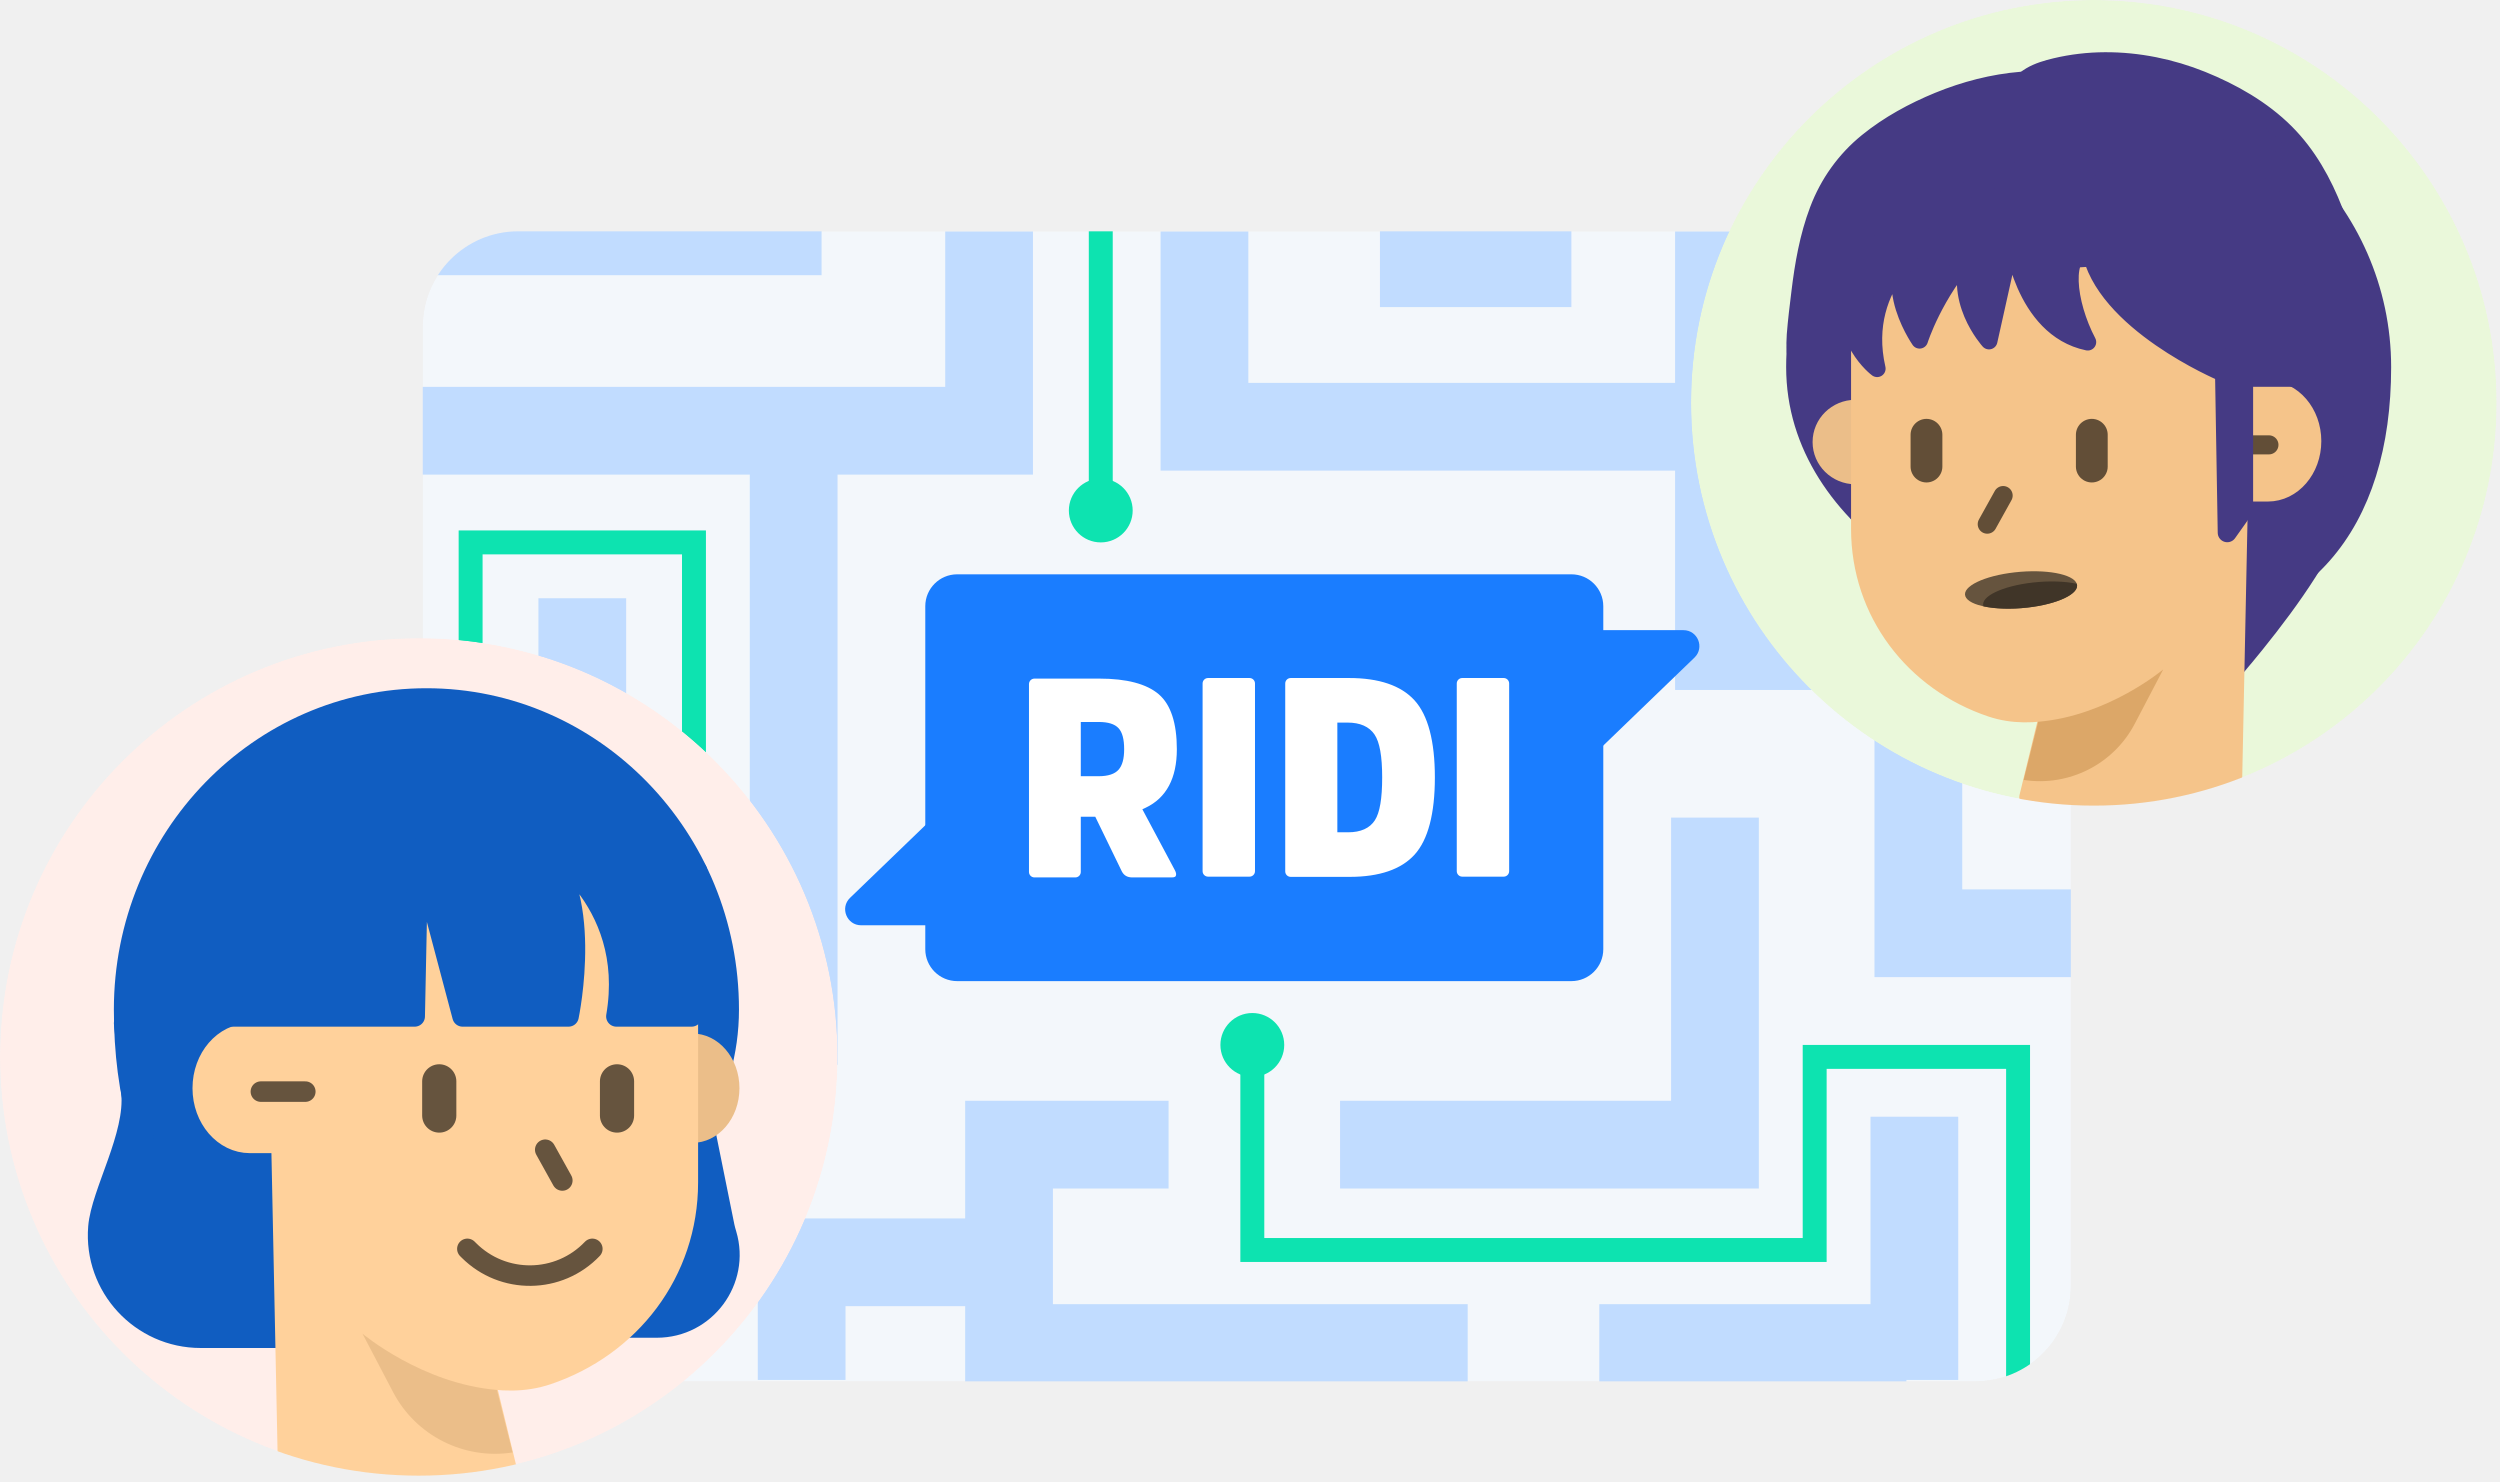
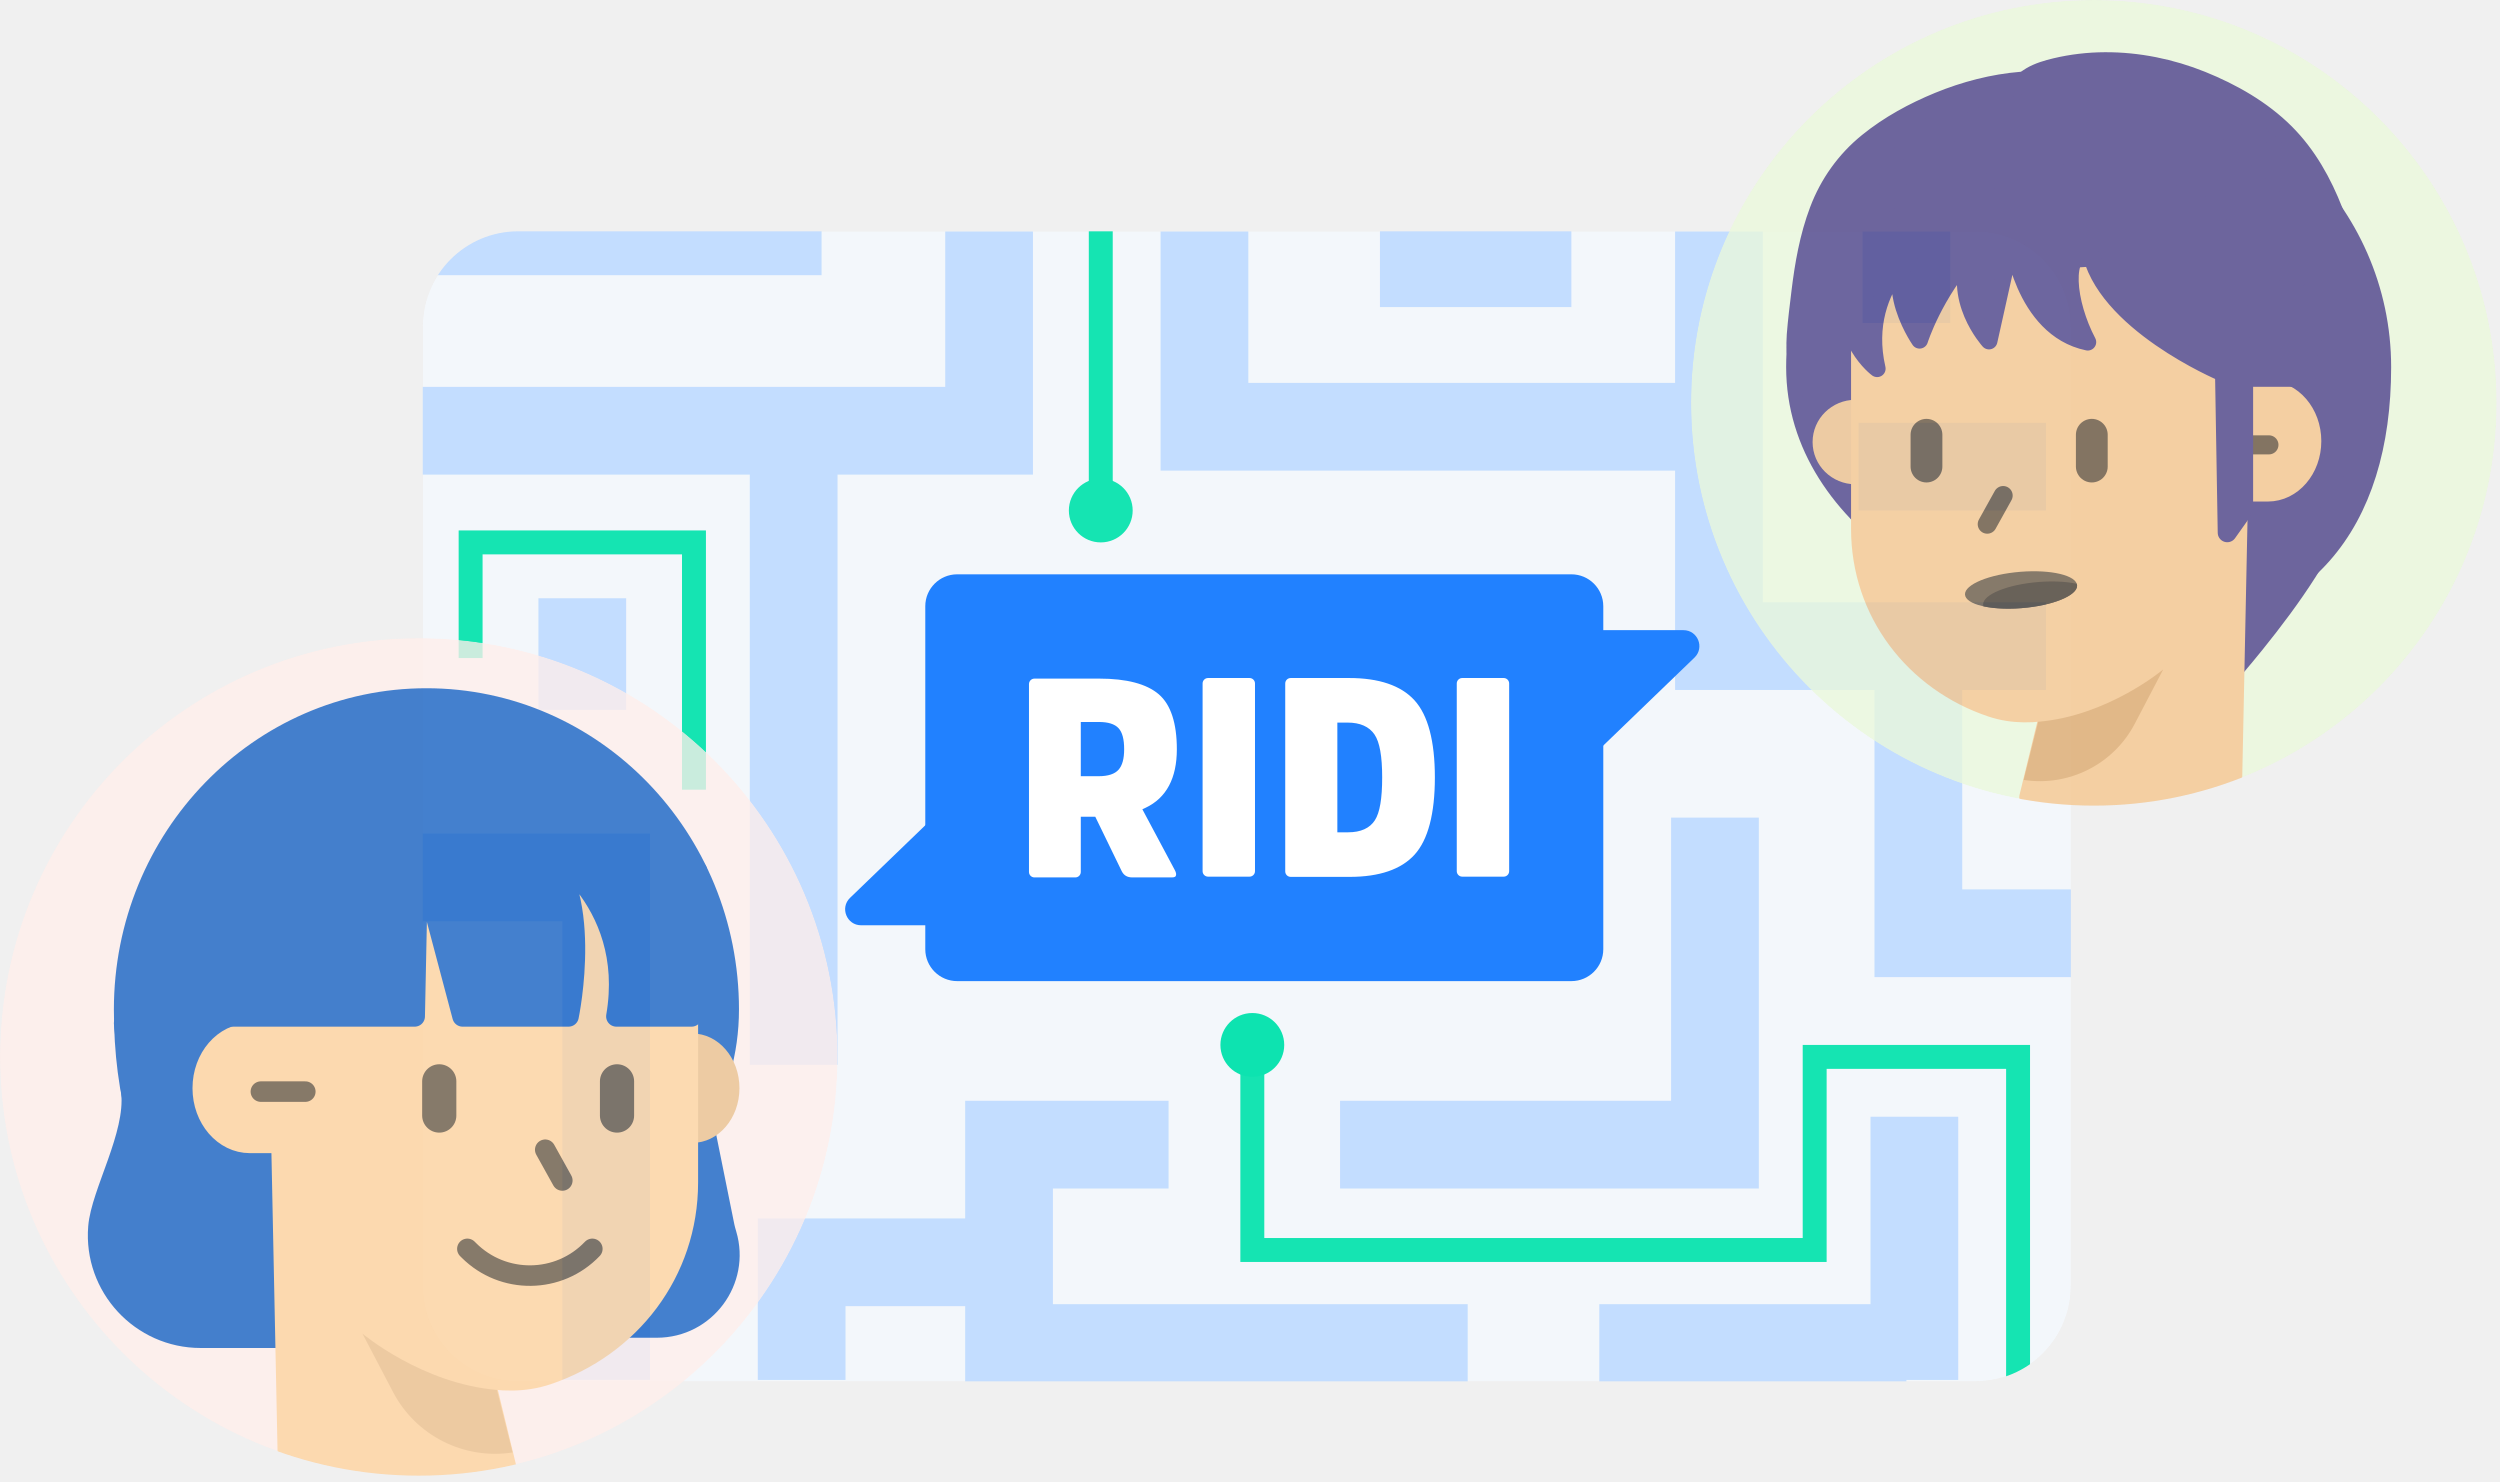
- <svg xmlns="http://www.w3.org/2000/svg" width="292" height="173" viewBox="0 0 292 173" fill="none">
-   <mask id="mask0" mask-type="alpha" maskUnits="userSpaceOnUse" x="49" y="27" width="193" height="135">
-     <rect x="49.378" y="27.018" width="192.498" height="134.321" rx="11.145" fill="#F3F7FB" />
+ <svg xmlns="http://www.w3.org/2000/svg" fill="none" height="173" viewBox="0 0 292 173" width="292">
+   <mask id="a" height="135" maskUnits="userSpaceOnUse" width="193" x="49" y="27">
+     <rect fill="#f3f7fb" height="134.321" rx="11.145" width="192.498" x="49.378" y="27.018" />
  </mask>
-   <g mask="url(#mask0)">
-     <rect x="49.378" y="27.018" width="192.498" height="134.321" rx="11.145" fill="#F3F7FB" />
-     <path d="M146.272 145.998H144.874V147.396H146.272V145.998ZM211.954 145.998V147.396H213.351V145.998H211.954ZM211.954 123.446V122.048H210.556V123.446H211.954ZM235.711 123.446H237.109V122.048H235.711V123.446ZM144.874 119.253V145.998H147.669V119.253H144.874ZM146.272 147.396H179.346V144.601H146.272V147.396ZM179.346 147.396H211.954V144.601H179.346V147.396ZM213.351 145.998V123.446H210.556V145.998H213.351ZM211.954 124.843H235.711V122.048H211.954V124.843ZM234.314 123.446V163.507H237.109V123.446H234.314Z" fill="#0DE3B0" />
-     <path d="M54.968 76.862V63.353H81.055V92.235" stroke="#0DE3B0" stroke-width="2.795" />
-     <path d="M127.172 62.888V26.553H129.967V62.888H127.172Z" fill="#0DE3B0" />
-     <circle r="3.727" transform="matrix(1 0 0 -1 128.57 59.6267)" fill="#0DE3B0" />
-     <path d="M200.774 27.018V49.844M238.972 75.465H200.774V49.844M238.972 54.502H217.078M222.668 37.732V27.018M200.774 49.844H140.681V27.018" stroke="#C1DCFF" stroke-width="10.248" />
-     <path d="M70.806 161.178V131.831V102.483H46.583M92.7 124.377V51.708" stroke="#C1DCFF" stroke-width="10.248" />
-     <path d="M93.632 161.178V147.436H117.856V133.694H136.489M200.308 95.496V133.694H156.52M242.699 109.005H224.065V74.999" stroke="#C1DCFF" stroke-width="10.248" />
-     <path d="M223.599 130.433V161.178" stroke="#C1DCFF" stroke-width="10.248" />
-     <path d="M68.012 69.875L68.012 82.918" stroke="#C1DCFF" stroke-width="10.248" />
-     <path d="M183.538 30.745H161.178" stroke="#C1DCFF" stroke-width="10.248" />
-     <path d="M95.961 27.018L46.583 27.018" stroke="#C1DCFF" stroke-width="10.248" />
-     <path d="M42.391 50.31H115.526V27.018" stroke="#C1DCFF" stroke-width="10.248" />
-     <path d="M112.731 157.451H171.426M222.667 157.451H186.798" stroke="#C1DCFF" stroke-width="10.248" />
-     <rect x="108.073" y="67.08" width="79.191" height="47.515" rx="3.727" fill="#1A7DFF" />
-     <path d="M100.578 108.073L114.595 108.073L110.454 103.415L110.454 94.098L99.285 104.869C98.078 106.032 98.902 108.073 100.578 108.073Z" fill="#1A7DFF" />
-     <path d="M196.623 73.602L182.606 73.602L186.747 78.26L186.747 87.577L197.916 76.806C199.123 75.643 198.299 73.602 196.623 73.602Z" fill="#1A7DFF" />
-     <path fill-rule="evenodd" clip-rule="evenodd" d="M170.15 79.831C170.15 79.478 170.436 79.192 170.789 79.192H175.631C175.984 79.192 176.27 79.478 176.27 79.831V101.754C176.27 102.107 175.984 102.393 175.631 102.393H170.789C170.436 102.393 170.15 102.107 170.15 101.754V79.831ZM160.586 95.806C159.983 96.739 158.932 97.212 157.465 97.212H156.472H156.202V96.946V84.664V84.398H156.472H157.397C158.862 84.398 159.92 84.868 160.548 85.798C161.148 86.688 161.438 88.325 161.438 90.806C161.438 93.282 161.16 94.917 160.586 95.806ZM165.21 81.792C163.64 80.067 161.069 79.192 157.567 79.192H150.755C150.402 79.192 150.115 79.478 150.115 79.832V101.779C150.115 102.132 150.402 102.418 150.755 102.418H157.637C161.114 102.418 163.667 101.542 165.226 99.819C166.797 98.082 167.593 95.049 167.593 90.806C167.593 86.561 166.792 83.528 165.21 81.792ZM128.323 90.662H126.506H126.236V90.395V84.595V84.327H126.506H128.323C129.437 84.327 130.197 84.566 130.646 85.053C131.087 85.529 131.301 86.334 131.301 87.511C131.301 88.618 131.09 89.397 130.653 89.896C130.209 90.404 129.427 90.662 128.323 90.662ZM132.269 102.484H136.867C137.254 102.484 137.313 102.351 137.336 102.301L137.336 102.301C137.409 102.136 137.372 101.916 137.229 101.647L133.56 94.772L133.428 94.526L133.683 94.405L133.808 94.346C136.229 93.201 137.456 90.902 137.456 87.512C137.456 84.459 136.747 82.299 135.349 81.095C133.932 79.877 131.593 79.26 128.392 79.26H120.824C120.471 79.26 120.185 79.549 120.185 79.903V101.845C120.185 102.198 120.471 102.484 120.824 102.484H125.597C125.95 102.484 126.236 102.199 126.236 101.845V95.659V95.392H126.505H127.756H127.926L128 95.544L131.02 101.76C131.27 102.254 131.667 102.484 132.269 102.484ZM141.102 79.192C140.749 79.192 140.463 79.478 140.463 79.831V101.754C140.463 102.107 140.749 102.393 141.102 102.393H145.944C146.297 102.393 146.583 102.107 146.583 101.754V79.831C146.583 79.478 146.297 79.192 145.944 79.192H141.102Z" fill="white" />
+   <mask id="b" height="95" maskUnits="userSpaceOnUse" width="95" x="197" y="0">
+     <circle cx="244.562" cy="47.049" fill="#c4c4c4" r="47.049" />
+   </mask>
+   <mask id="c" height="99" maskUnits="userSpaceOnUse" width="98" x="0" y="74">
+     <circle cx="48.912" cy="123.445" fill="#c4c4c4" r="48.912" />
+   </mask>
+   <g mask="url(#a)">
+     <rect fill="#f3f7fb" height="134.321" rx="11.145" width="192.498" x="49.378" y="27.018" />
+     <path d="m146.272 145.998h-1.398v1.398h1.398zm65.682 0v1.398h1.397v-1.398zm0-22.552v-1.398h-1.398v1.398zm23.757 0h1.398v-1.398h-1.398zm-90.837-4.193v26.745h2.795v-26.745zm1.398 28.143h33.074v-2.795h-33.074zm33.074 0h32.608v-2.795h-32.608zm34.005-1.398v-22.552h-2.795v22.552zm-1.397-21.155h23.757v-2.795h-23.757zm22.36-1.397v40.061h2.795v-40.061z" fill="#0de3b0" />
+     <path d="m54.968 76.862v-13.509h26.087v28.882" stroke="#0de3b0" stroke-width="2.795" />
+     <path d="m127.172 62.888v-36.335h2.795v36.335z" fill="#0de3b0" />
+     <circle fill="#0de3b0" r="3.727" transform="matrix(1 0 0 -1 128.57 59.6267)" />
+     <g stroke="#c1dcff" stroke-width="10.248">
+       <path d="m200.774 27.018v22.826m38.198 25.621h-38.198v-25.621m38.198 4.658h-21.894m5.59-16.77v-10.714m-21.894 22.826h-60.093v-22.826" />
+       <path d="m70.806 161.178v-29.347-29.348h-24.223m46.117 21.894v-72.669" />
+       <path d="m93.632 161.178v-13.742h24.224v-13.742h18.633m63.819-38.198v38.198h-43.788m86.179-24.689h-18.634v-34.006" />
+       <path d="m223.599 130.433v30.745" />
+       <path d="m68.012 69.875v13.043" />
+       <path d="m183.538 30.745h-22.36" />
+       <path d="m95.961 27.018h-49.378" />
+       <path d="m42.391 50.31h73.135v-23.292" />
+       <path d="m112.731 157.451h58.695m51.241 0h-35.869" />
+     </g>
+     <rect fill="#1a7dff" height="47.515" rx="3.727" width="79.191" x="108.073" y="67.08" />
+     <path d="m100.578 108.073h14.017l-4.141-4.658v-9.317l-11.169 10.771c-1.207 1.163-.383 3.204 1.293 3.204z" fill="#1a7dff" />
+     <path d="m196.623 73.602h-14.017l4.141 4.658v9.317l11.169-10.77c1.207-1.164.383-3.205-1.293-3.205z" fill="#1a7dff" />
+     <path clip-rule="evenodd" d="m170.15 79.831c0-.353.286-.639.639-.639h4.842c.353 0 .639.286.639.639v21.923c0 .353-.286.639-.639.639h-4.842c-.353 0-.639-.286-.639-.639zm-9.564 15.975c-.603.933-1.654 1.407-3.121 1.407h-.993-.27v-.267-12.281-.267h.27.925c1.465 0 2.523.471 3.151 1.4.6.89.89 2.527.89 5.008 0 2.476-.278 4.111-.852 4.999zm4.624-14.014c-1.57-1.725-4.141-2.6-7.643-2.6h-6.812c-.353 0-.64.287-.64.64v21.948c0 .353.287.639.64.639h6.882c3.477 0 6.03-.876 7.589-2.599 1.571-1.737 2.367-4.77 2.367-9.013 0-4.245-.801-7.278-2.383-9.014zm-36.887 8.87h-1.817-.27v-.267-5.8-.268h.27 1.817c1.114 0 1.874.238 2.323.726.441.476.655 1.281.655 2.458 0 1.107-.211 1.886-.648 2.385-.444.508-1.226.765-2.33.765zm3.946 11.822h4.598c.387 0 .446-.133.469-.183.073-.165.036-.385-.107-.654l-3.669-6.875-.132-.246.255-.121.125-.059c2.421-1.145 3.648-3.444 3.648-6.834 0-3.053-.709-5.212-2.107-6.416-1.417-1.218-3.756-1.835-6.957-1.835h-7.568c-.353 0-.639.289-.639.642v21.942c0 .353.286.639.639.639h4.773c.353 0 .639-.285.639-.639v-6.186-.267h.269 1.251.17l.074.151 3.02 6.216c.25.494.647.724 1.249.724zm8.833-23.292c-.353 0-.639.286-.639.639v21.923c0 .353.286.639.639.639h4.842c.353 0 .639-.286.639-.639v-21.923c0-.353-.286-.639-.639-.639z" fill="#fff" fill-rule="evenodd" />
  </g>
-   <mask id="mask1" mask-type="alpha" maskUnits="userSpaceOnUse" x="197" y="0" width="95" height="95">
-     <circle cx="244.562" cy="47.049" r="47.049" fill="#C4C4C4" />
-   </mask>
-   <g mask="url(#mask1)">
-     <circle cx="244.562" cy="47.049" r="47.049" fill="#EAF8DA" />
-     <path d="M209.737 42.882C209.737 61.129 231.247 73.016 250.145 73.016C269.044 73.016 278.172 61.129 278.172 42.882C278.172 24.636 262.853 9.845 243.954 9.845C225.056 9.845 209.737 24.636 209.737 42.882Z" fill="#453A84" stroke="#453A84" stroke-width="2.228" stroke-miterlimit="10" stroke-linecap="round" stroke-linejoin="round" />
-     <path d="M235.442 11.288C235.866 9.112 238.211 8.345 240.094 7.896C241.973 7.447 243.925 7.221 245.858 7.213C249.705 7.194 253.587 7.988 257.148 9.427C260.691 10.858 264.168 12.831 266.887 15.547C269.463 18.122 271.246 21.326 272.555 24.695C273.868 28.079 274.653 31.647 275.204 35.223C275.643 38.074 275.993 40.96 276.144 43.841C276.386 48.488 275.824 53.131 274.214 57.509C271.808 64.047 267.722 69.818 263.379 75.209C262.682 76.072 261.973 76.928 261.253 77.776C260.668 78.471 259.397 78.424 258.804 77.776C258.126 77.039 258.18 76.072 258.804 75.336C259.52 74.488 260.233 73.632 260.93 72.769C261.242 72.381 261.554 71.99 261.862 71.599C261.931 71.506 262.004 71.418 262.073 71.326C262.116 71.272 262.339 70.984 262.17 71.203C262.339 70.981 262.508 70.762 262.678 70.539C263.771 69.101 264.827 67.635 265.824 66.131C267.483 63.633 268.997 61.028 270.202 58.28C270.229 58.219 270.456 57.724 270.333 57.977C270.21 58.234 270.422 57.758 270.452 57.682C270.572 57.386 270.687 57.087 270.799 56.788C271.015 56.212 271.215 55.629 271.4 55.042C271.735 53.971 272.012 52.885 272.227 51.784C272.281 51.512 272.331 51.239 272.374 50.967C272.408 50.748 272.393 50.353 272.497 50.157C272.385 50.361 272.447 50.545 272.47 50.349C272.478 50.288 272.485 50.23 272.493 50.172C272.509 50.038 272.524 49.904 272.539 49.773C272.57 49.493 272.597 49.213 272.62 48.933C272.705 47.913 272.74 46.884 272.732 45.86C272.72 43.676 272.524 41.501 272.278 39.333C272.227 38.895 272.177 38.458 272.12 38.025C272.097 37.829 272.07 37.637 272.043 37.441C272 37.107 272.035 37.399 272.047 37.46C272.027 37.315 272.004 37.169 271.985 37.023C271.858 36.141 271.719 35.262 271.565 34.387C271.257 32.664 270.884 30.953 270.414 29.265C270.187 28.447 269.933 27.634 269.655 26.828C269.52 26.441 269.382 26.061 269.236 25.677C269.159 25.477 269.078 25.278 268.997 25.078C268.962 24.99 268.924 24.902 268.889 24.814C269.047 25.193 268.858 24.748 268.839 24.702C268.173 23.191 267.383 21.729 266.436 20.37C266.332 20.221 266.224 20.071 266.117 19.921C266.047 19.829 265.978 19.737 265.912 19.645C265.947 19.691 266.132 19.918 265.932 19.668C265.674 19.346 265.412 19.031 265.138 18.728C264.588 18.118 264.003 17.539 263.375 17.005C263.236 16.886 263.094 16.767 262.951 16.652C262.874 16.591 262.801 16.533 262.724 16.472C262.986 16.679 262.72 16.472 262.655 16.422C262.27 16.134 261.877 15.854 261.48 15.585C260.741 15.087 259.982 14.622 259.205 14.189C258.423 13.755 257.622 13.356 256.802 12.992C256.709 12.95 256.613 12.911 256.521 12.869C256.07 12.669 256.717 12.946 256.44 12.834C256.224 12.75 256.012 12.662 255.797 12.577C255.366 12.412 254.934 12.255 254.499 12.109C252.782 11.534 251.022 11.127 249.231 10.858C248.962 10.82 249.513 10.889 249.239 10.862C249.112 10.851 248.989 10.831 248.862 10.82C248.662 10.797 248.461 10.778 248.261 10.762C247.811 10.724 247.36 10.693 246.906 10.678C246.008 10.647 245.107 10.659 244.214 10.724C243.794 10.755 243.375 10.801 242.955 10.847C242.689 10.877 243.24 10.801 242.974 10.847C242.851 10.866 242.732 10.885 242.608 10.904C242.366 10.943 242.123 10.989 241.881 11.035C241.053 11.196 240.236 11.407 239.439 11.668C239.382 11.687 239.127 11.791 239.351 11.695C239.613 11.587 239.231 11.756 239.208 11.768C239.077 11.837 238.877 11.917 238.777 12.032C239.008 11.768 238.927 11.929 238.846 12.002C238.584 12.24 238.896 11.925 238.885 11.929C238.808 11.948 238.742 12.305 238.804 12.044C238.869 11.764 238.792 12.178 238.789 12.197C238.615 13.088 237.499 13.675 236.655 13.402C235.7 13.107 235.254 12.24 235.442 11.288Z" fill="#453A84" stroke="#453A84" stroke-width="2.228" stroke-miterlimit="10" stroke-linecap="round" stroke-linejoin="round" />
-     <path d="M243.559 13.713C243.634 14.087 243.58 13.883 243.547 13.794C243.57 13.858 243.738 14.1 243.561 13.88C243.765 14.141 243.595 13.969 243.465 13.829C243.323 13.675 243.729 13.925 243.523 13.872C243.471 13.858 243.407 13.806 243.357 13.78C243.282 13.742 243.203 13.706 243.127 13.672C243.101 13.663 242.735 13.488 242.994 13.61C243.227 13.723 242.801 13.552 242.723 13.529C242.552 13.479 242.377 13.433 242.201 13.39C241.849 13.301 241.491 13.226 241.134 13.164C240.792 13.104 240.453 13.053 240.107 13.012C239.946 12.992 239.784 12.976 239.622 12.96C239.529 12.953 239.437 12.947 239.344 12.936C239.001 12.904 239.535 12.943 239.317 12.935C238.572 12.906 237.836 12.899 237.09 12.933C236.329 12.972 235.572 13.043 234.816 13.15C234.445 13.203 234.076 13.26 233.709 13.329C233.537 13.362 233.362 13.395 233.19 13.428C232.995 13.464 233.236 13.417 233.261 13.41C233.113 13.44 232.965 13.474 232.817 13.508C231.303 13.855 229.814 14.314 228.361 14.867C227.626 15.147 226.898 15.457 226.181 15.784C225.999 15.87 225.813 15.956 225.635 16.043C225.565 16.077 225.5 16.111 225.431 16.141C225.192 16.255 225.659 16.02 225.423 16.143C225.068 16.325 224.714 16.511 224.365 16.703C223.06 17.427 221.8 18.234 220.616 19.14C220.325 19.362 220.039 19.593 219.756 19.833C219.996 19.632 219.651 19.93 219.579 19.995C219.415 20.148 219.255 20.305 219.097 20.467C218.585 20.989 218.11 21.546 217.677 22.13C217.563 22.285 217.45 22.44 217.345 22.597C217.542 22.313 217.31 22.653 217.242 22.758C217.026 23.098 216.823 23.448 216.635 23.805C216.299 24.432 215.998 25.082 215.733 25.743C215.663 25.923 215.592 26.102 215.526 26.278C215.492 26.37 215.459 26.458 215.429 26.55C215.418 26.584 215.338 26.812 215.411 26.602C215.483 26.396 215.328 26.862 215.306 26.932C215.242 27.14 215.176 27.352 215.115 27.561C214.903 28.299 214.72 29.044 214.561 29.793C214.229 31.355 213.995 32.937 213.796 34.518C213.591 36.176 213.415 37.84 213.244 39.501C213.237 39.575 213.209 39.999 213.226 39.671C213.244 39.344 213.225 39.758 213.222 39.832C213.216 40.083 213.224 40.337 213.242 40.585C213.257 40.809 213.283 41.035 213.318 41.254C213.327 41.311 213.343 41.37 213.347 41.429C213.372 41.639 213.254 41.041 213.308 41.245C213.337 41.357 213.359 41.467 213.388 41.579C213.501 42 213.654 42.401 213.827 42.797C213.991 43.177 213.696 42.563 213.809 42.766C213.855 42.85 213.898 42.934 213.944 43.018C214.052 43.209 214.165 43.392 214.282 43.573C214.511 43.926 214.767 44.26 215.033 44.585C215.084 44.646 215.307 44.907 215.1 44.665C214.875 44.408 215.155 44.723 215.197 44.771C215.342 44.93 215.495 45.09 215.646 45.242C216.794 46.407 218.088 47.415 219.266 48.551C220.447 49.691 221.625 51.043 222.05 52.672C222.567 54.67 222.077 56.674 221.032 58.423C220.669 59.025 220.268 59.604 219.84 60.162C219.285 60.884 218.033 60.937 217.391 60.313C216.679 59.621 216.651 58.63 217.243 57.856C217.344 57.726 217.44 57.599 217.537 57.464C217.584 57.403 217.629 57.337 217.673 57.275C217.818 57.075 217.597 57.279 217.615 57.366C217.592 57.247 217.994 56.762 218.064 56.642C218.311 56.21 218.463 55.739 218.687 55.299C218.686 55.303 218.548 55.764 218.615 55.505C218.629 55.453 218.647 55.401 218.662 55.349C218.687 55.26 218.708 55.173 218.73 55.083C218.779 54.876 218.808 54.668 218.834 54.457C218.879 54.107 218.834 54.697 218.824 54.605C218.819 54.513 218.826 54.42 218.824 54.329C218.82 54.151 218.796 53.972 218.772 53.794C218.724 53.422 218.811 53.956 218.8 53.914C218.778 53.843 218.762 53.765 218.741 53.694C218.689 53.518 218.626 53.34 218.554 53.172C218.524 53.103 218.368 52.78 218.528 53.103C218.68 53.406 218.544 53.142 218.503 53.067C218.411 52.899 218.309 52.737 218.203 52.582C218.105 52.441 218.006 52.303 217.9 52.164C217.844 52.089 217.784 52.018 217.724 51.943C217.696 51.906 217.663 51.872 217.631 51.834C217.489 51.66 217.775 52.001 217.782 52.006C217.497 51.741 217.244 51.431 216.964 51.159C214.357 48.645 211.129 46.455 210.115 42.758C209.784 41.55 209.71 40.372 209.806 39.13C209.933 37.472 210.144 35.807 210.345 34.155C210.74 30.899 211.301 27.663 212.467 24.582C213.645 21.46 215.59 18.734 218.18 16.636C220.65 14.633 223.51 13.077 226.442 11.874C229.511 10.616 232.8 9.756 236.109 9.491C237.708 9.365 239.333 9.394 240.927 9.595C242.357 9.775 244.013 10.059 245.247 10.834C246.239 11.46 246.795 12.283 247.024 13.432C247.201 14.326 246.279 15.272 245.422 15.3C244.382 15.35 243.746 14.673 243.559 13.713Z" fill="#453A84" stroke="#453A84" stroke-width="2.228" stroke-miterlimit="10" stroke-linecap="round" stroke-linejoin="round" />
-     <path d="M220.787 46.695H216.717C213.951 46.695 211.71 48.903 211.71 51.63C211.71 54.356 213.954 56.565 216.717 56.565H222.239" fill="#EBBE89" />
-     <path d="M239.418 83.009L236.963 93.116H260.731L261.473 56.96L264.444 37.623C264.444 25.2 253.894 15.133 240.881 15.133C227.868 15.133 217.318 25.204 217.318 37.623V61.765C217.318 71.529 223.605 79.617 232.611 82.636C237.55 84.289 242.994 82.373 247.699 80.189C248.951 79.606 250.24 78.856 251.446 77.879" fill="#F5C48A" />
-     <path d="M239.418 83.009L236.963 93.116H260.731L261.473 56.96L264.444 37.623C264.444 25.2 253.894 15.133 240.881 15.133C227.868 15.133 217.318 25.204 217.318 37.623V61.765C217.318 71.529 223.605 79.617 232.611 82.636C237.55 84.289 242.994 82.373 247.699 80.189C248.951 79.606 250.24 78.856 251.446 77.879" stroke="#F5C48A" stroke-width="2.228" stroke-miterlimit="10" stroke-linecap="round" stroke-linejoin="round" />
-     <path d="M260.731 45.581H264.894C267.724 45.581 270.015 48.24 270.015 51.523C270.015 54.806 267.72 57.465 264.894 57.465H257.017" fill="#F5C48A" />
-     <path d="M260.731 45.581H264.894C267.724 45.581 270.015 48.24 270.015 51.523C270.015 54.806 267.72 57.465 264.894 57.465H257.017" stroke="#F5C48A" stroke-width="2.228" stroke-miterlimit="10" stroke-linecap="round" stroke-linejoin="round" />
-     <path d="M265.011 51.959H261.721" stroke="black" stroke-opacity="0.6" stroke-width="2.228" stroke-miterlimit="10" stroke-linecap="round" stroke-linejoin="round" />
-     <path d="M244.323 50.78V54.494" stroke="black" stroke-opacity="0.6" stroke-width="3.714" stroke-miterlimit="10" stroke-linecap="round" stroke-linejoin="round" />
-     <path d="M225.012 50.78V54.494" stroke="black" stroke-opacity="0.6" stroke-width="3.714" stroke-miterlimit="10" stroke-linecap="round" stroke-linejoin="round" />
-     <path d="M233.967 57.881L232.11 61.223" stroke="black" stroke-opacity="0.6" stroke-width="2.228" stroke-miterlimit="10" stroke-linecap="round" stroke-linejoin="round" />
-     <path d="M252.665 78.189C252.665 78.189 246.211 83.624 238.059 84.303L236.361 91.096C241.643 91.909 246.858 89.274 249.338 84.54L252.665 78.189Z" fill="#DCA768" />
-     <path d="M257.862 12.982C227.396 5.148 218.949 25.123 218.949 25.123C230.85 35.031 258.975 27.67 259.555 27.351L260.144 62.219L262.05 59.526V44.062H269.293L270.933 25.123L257.862 12.982Z" fill="#453A84" stroke="#453A84" stroke-width="2.228" stroke-miterlimit="10" stroke-linecap="round" stroke-linejoin="round" />
-     <path d="M265.212 32.853L259.484 43.517C259.484 43.517 245.552 37.635 244.088 29.057C240.687 29.254 241.48 35.453 243.85 39.954C236.194 38.367 235.002 27.759 235.002 27.759L232.315 39.822C232.315 39.822 227.727 34.776 230.376 29.391C225.897 34.313 224.206 39.729 224.206 39.729C224.206 39.729 218.209 31.125 225.639 27.651C225.639 27.651 216.912 32.853 219.251 43.056C219.251 43.056 214.672 39.729 215.714 32.783C215.185 31.058 216.912 27.182 216.912 27.182L240.348 18L256.857 23.68L265.212 32.853Z" fill="#453A84" stroke="#453A84" stroke-width="1.974" stroke-miterlimit="10" stroke-linecap="round" stroke-linejoin="round" />
-     <ellipse rx="2.185" ry="6.547" transform="matrix(0.335255 0.942127 -0.993722 0.111881 236.058 68.9085)" fill="#66543E" />
-     <path fill-rule="evenodd" clip-rule="evenodd" d="M231.663 70.82C233.007 71.113 234.847 71.186 236.79 70.967C240.372 70.564 242.952 69.321 242.567 68.187C241.223 67.894 239.383 67.82 237.44 68.039C233.858 68.442 231.278 69.686 231.663 70.82Z" fill="#403528" />
+   <g mask="url(#b)">
+     <circle cx="244.562" cy="47.049" fill="#eaf8da" r="47.049" />
+     <path d="m209.737 42.882c0 18.247 21.51 30.133 40.408 30.133 18.899 0 28.027-11.886 28.027-30.133s-15.319-33.038-34.218-33.038c-18.898 0-34.217 14.791-34.217 33.038z" style="fill:#453a84;stroke:#453a84;stroke-width:2.228;stroke-miterlimit:10;stroke-linecap:round;stroke-linejoin:round" />
+     <path d="m235.442 11.288c.424-2.176 2.769-2.943 4.652-3.392 1.879-.449 3.831-.675 5.764-.683 3.847-.019 7.729.775 11.29 2.214 3.543 1.431 7.02 3.403 9.739 6.12 2.576 2.575 4.359 5.779 5.668 9.148 1.313 3.384 2.098 6.953 2.649 10.529.439 2.851.789 5.736.94 8.618.242 4.647-.32 9.289-1.93 13.668-2.406 6.538-6.492 12.309-10.835 17.7-.697.863-1.406 1.719-2.126 2.567-.585.695-1.856.648-2.449 0-.678-.737-.624-1.704 0-2.44.716-.848 1.429-1.704 2.126-2.567.312-.388.624-.779.932-1.17.069-.092.142-.18.211-.273.043-.054.266-.342.097-.123.169-.223.338-.441.508-.664 1.093-1.439 2.149-2.905 3.146-4.409 1.659-2.498 3.173-5.103 4.378-7.851.027-.061.254-.556.131-.303-.123.257.089-.219.119-.295.12-.295.235-.595.347-.894.216-.576.416-1.159.601-1.746.335-1.071.612-2.156.827-3.258.054-.272.104-.545.147-.817.034-.219.019-.614.123-.81-.112.203-.05.388-.027.192.008-.061.015-.119.023-.176.016-.134.031-.269.046-.399.031-.28.058-.56.081-.84.085-1.021.12-2.049.112-3.073-.012-2.183-.208-4.359-.454-6.527-.051-.437-.101-.875-.158-1.308-.023-.196-.05-.388-.077-.583-.043-.334-.008-.042.004.019-.02-.146-.043-.292-.062-.437-.127-.882-.266-1.761-.42-2.636-.308-1.723-.681-3.434-1.151-5.122-.227-.817-.481-1.631-.759-2.437-.135-.388-.273-.767-.419-1.151-.077-.2-.158-.399-.239-.599-.035-.088-.073-.176-.108-.265.158.38-.031-.065-.05-.111-.666-1.512-1.456-2.974-2.403-4.332-.104-.15-.212-.299-.319-.449-.07-.092-.139-.184-.205-.276.035.046.22.272.02.023-.258-.322-.52-.637-.794-.94-.55-.61-1.135-1.189-1.763-1.723-.139-.119-.281-.238-.424-.353-.077-.061-.15-.119-.227-.18.262.207-.004 0-.069-.05-.385-.288-.778-.568-1.175-.837-.739-.499-1.498-.963-2.275-1.397-.782-.434-1.583-.833-2.403-1.197-.093-.042-.189-.081-.281-.123-.451-.2.196.077-.081-.035-.216-.085-.428-.173-.643-.257-.431-.165-.863-.322-1.298-.468-1.717-.576-3.477-.982-5.268-1.251-.269-.038.282.031.008.004-.127-.011-.25-.031-.377-.042-.2-.023-.401-.042-.601-.058-.45-.038-.901-.069-1.355-.085-.898-.031-1.799-.019-2.692.046-.42.031-.839.077-1.259.123-.266.031.285-.046.019 0-.123.019-.242.038-.366.058-.242.038-.485.084-.727.131-.828.161-1.645.372-2.442.633-.057.019-.312.123-.088.027.262-.107-.12.061-.143.073-.131.069-.331.15-.431.265.231-.265.15-.104.069-.031-.262.238.05-.077.039-.073-.077.019-.143.376-.081.115.065-.28-.012.134-.015.153-.174.89-1.29 1.477-2.134 1.205-.955-.295-1.401-1.163-1.213-2.114z" style="fill:#453a84;stroke:#453a84;stroke-width:2.228;stroke-miterlimit:10;stroke-linecap:round;stroke-linejoin:round" />
+     <path d="m243.559 13.713c.075.374.021.17-.012.081.023.064.191.306.014.086.204.261.034.089-.096-.051-.142-.154.264.096.058.043-.052-.014-.116-.066-.166-.092-.075-.038-.154-.074-.23-.108-.026-.009-.392-.184-.133-.062.233.113-.193-.058-.271-.081-.171-.05-.346-.096-.522-.139-.352-.089-.71-.164-1.067-.226-.342-.06-.681-.111-1.027-.152-.161-.02-.323-.036-.485-.052-.093-.006-.185-.013-.278-.023-.343-.032.191.006-.027-.001-.745-.029-1.481-.036-2.227-.002-.761.039-1.518.11-2.274.217-.371.053-.74.11-1.107.179-.172.033-.347.066-.519.099-.195.036.046-.011.071-.018-.148.03-.296.064-.444.098-1.514.347-3.003.806-4.456 1.359-.735.281-1.463.59-2.18.917-.182.086-.368.172-.546.259-.07.034-.135.068-.204.098-.239.115.228-.12-.008.002-.355.182-.709.368-1.058.56-1.305.724-2.565 1.531-3.749 2.437-.291.222-.577.454-.86.693.24-.201-.105.097-.177.162-.164.153-.324.31-.482.472-.512.522-.987 1.078-1.42 1.663-.114.155-.227.31-.332.467.197-.284-.035.056-.103.161-.216.34-.419.69-.607 1.047-.336.627-.637 1.277-.902 1.939-.07.179-.141.358-.207.534-.034.092-.067.18-.097.273-.011.033-.091.262-.018.052.072-.206-.083.26-.105.33-.064.208-.13.42-.191.628-.212.739-.395 1.483-.554 2.232-.332 1.562-.566 3.144-.765 4.725-.205 1.658-.381 3.323-.552 4.984-.007.074-.035.497-.018.17.018-.328-.001.086-.004.161-.006.251.002.505.02.753.015.224.041.45.076.669.009.057.025.115.029.175.025.21-.093-.389-.039-.185.029.112.051.223.08.335.113.421.266.821.439 1.218.164.379-.131-.235-.018-.031.046.084.089.167.135.251.108.191.221.375.338.556.229.353.485.687.751 1.012.051.061.274.322.067.08-.225-.257.055.058.097.106.145.159.298.319.449.471 1.148 1.165 2.442 2.173 3.62 3.309 1.181 1.14 2.359 2.492 2.784 4.121.517 1.998.027 4.002-1.018 5.751-.363.602-.764 1.181-1.192 1.739-.555.722-1.807.774-2.449.151-.712-.692-.74-1.683-.148-2.457.101-.13.197-.257.294-.392.047-.061.092-.128.136-.19.145-.2-.076.005-.058.091-.023-.119.379-.603.449-.723.247-.432.399-.903.623-1.343-.001.004-.139.465-.072.206.014-.052.032-.104.047-.156.025-.09.046-.176.068-.266.049-.207.078-.414.104-.626.045-.35 0 .24-.01.148-.005-.092.002-.185 0-.276-.004-.178-.028-.356-.052-.534-.048-.372.039.161.028.12-.022-.071-.038-.149-.059-.221-.052-.176-.115-.354-.187-.522-.03-.069-.186-.392-.026-.068.152.302.016.039-.025-.036-.092-.168-.194-.33-.3-.485-.098-.141-.197-.279-.303-.418-.056-.074-.116-.145-.176-.22-.028-.037-.061-.071-.093-.109-.142-.174.144.166.151.172-.285-.265-.538-.575-.818-.848-2.607-2.513-5.835-4.704-6.849-8.401-.331-1.208-.405-2.386-.309-3.628.127-1.658.338-3.323.539-4.975.395-3.257.956-6.492 2.122-9.573 1.178-3.122 3.123-5.848 5.713-7.946 2.47-2.003 5.33-3.559 8.262-4.762 3.069-1.258 6.358-2.119 9.667-2.384 1.599-.126 3.224-.096 4.818.104 1.43.18 3.086.464 4.32 1.239.992.625 1.548 1.449 1.777 2.598.177.894-.745 1.84-1.602 1.867-1.04.051-1.676-.626-1.863-1.586z" style="fill:#453a84;stroke:#453a84;stroke-width:2.228;stroke-miterlimit:10;stroke-linecap:round;stroke-linejoin:round" />
+     <path d="m220.787 46.695h-4.07c-2.766 0-5.007 2.208-5.007 4.935s2.244 4.935 5.007 4.935h5.522" fill="#ebbe89" />
+     <path d="m239.418 83.009-2.455 10.107h23.768l.742-36.157 2.971-19.337c0-12.422-10.55-22.49-23.563-22.49s-23.563 10.072-23.563 22.49v24.143c0 9.763 6.287 17.852 15.293 20.871 4.939 1.653 10.383-.264 15.088-2.447 1.252-.583 2.541-1.333 3.747-2.31" fill="#f5c48a" />
+     <path d="m239.418 83.009-2.455 10.107h23.768l.742-36.157 2.971-19.337c0-12.422-10.55-22.49-23.563-22.49s-23.563 10.072-23.563 22.49v24.143c0 9.763 6.287 17.852 15.293 20.871 4.939 1.653 10.383-.264 15.088-2.447 1.252-.583 2.541-1.333 3.747-2.31" stroke="#f5c48a" stroke-linecap="round" stroke-linejoin="round" stroke-miterlimit="10" stroke-width="2.228" />
+     <path d="m260.731 45.581h4.163c2.83 0 5.121 2.659 5.121 5.942s-2.295 5.942-5.121 5.942h-7.877" fill="#f5c48a" />
+     <g stroke-linecap="round" stroke-linejoin="round" stroke-miterlimit="10">
+       <path d="m260.731 45.581h4.163c2.83 0 5.121 2.659 5.121 5.942s-2.295 5.942-5.121 5.942h-7.877" stroke="#f5c48a" stroke-width="2.228" />
+       <path d="m265.011 51.959h-3.29" stroke="#000" stroke-opacity=".6" stroke-width="2.228" />
+       <path d="m244.323 50.78v3.714" stroke="#000" stroke-opacity=".6" stroke-width="3.714" />
+       <path d="m225.012 50.78v3.714" stroke="#000" stroke-opacity=".6" stroke-width="3.714" />
+       <path d="m233.967 57.881-1.857 3.342" stroke="#000" stroke-opacity=".6" stroke-width="2.228" />
+     </g>
+     <path d="m252.665 78.189s-6.454 5.435-14.606 6.114l-1.698 6.793c5.282.813 10.497-1.822 12.977-6.556z" fill="#dca768" />
+     <path d="m257.862 12.982c-30.466-7.835-38.913 12.14-38.913 12.14 11.901 9.909 40.026 2.547 40.606 2.228l.589 34.869 1.906-2.694v-15.464h7.243l1.64-18.939z" style="fill:#453a84;stroke:#453a84;stroke-width:2.228;stroke-miterlimit:10;stroke-linecap:round;stroke-linejoin:round" />
+     <path d="m265.212 32.853-5.728 10.665s-13.932-5.883-15.396-14.461c-3.401.197-2.608 6.396-.238 10.898-7.656-1.587-8.848-12.195-8.848-12.195l-2.687 12.063s-4.588-5.046-1.939-10.431c-4.479 4.922-6.17 10.338-6.17 10.338s-5.997-8.604 1.433-12.078c0 0-8.727 5.202-6.388 15.405 0 0-4.579-3.327-3.537-10.273-.529-1.725 1.198-5.601 1.198-5.601l23.436-9.182 16.509 5.68z" style="fill:#453a84;stroke:#453a84;stroke-width:1.974;stroke-miterlimit:10;stroke-linecap:round;stroke-linejoin:round" />
+     <ellipse fill="#66543e" rx="2.185" ry="6.547" transform="matrix(.335255 .942127 -.993722 .111881 236.058 68.9085)" />
+     <path clip-rule="evenodd" d="m231.663 70.82c1.344.293 3.184.366 5.127.147 3.582-.403 6.162-1.646 5.777-2.78-1.344-.293-3.184-.366-5.127-.147-3.582.403-6.162 1.646-5.777 2.78z" fill="#403528" fill-rule="evenodd" />
  </g>
-   <mask id="mask2" mask-type="alpha" maskUnits="userSpaceOnUse" x="0" y="74" width="98" height="99">
-     <circle cx="48.912" cy="123.445" r="48.912" fill="#C4C4C4" />
-   </mask>
-   <g mask="url(#mask2)">
-     <circle cx="48.912" cy="123.445" r="48.912" fill="#FFEEEA" />
-     <path d="M14.499 119.515L15.349 127.588C15.88 132.619 11.816 139.319 11.496 143.327C10.937 150.295 16.455 156.248 23.443 156.248H33.265L32.865 140.173C32.865 140.173 15.07 120.086 14.499 119.515Z" fill="#105DC1" stroke="#105DC1" stroke-width="2.396" stroke-miterlimit="10" stroke-linecap="round" stroke-linejoin="round" />
-     <path d="M81.577 128.299L84.596 143.236C84.659 143.551 84.751 143.863 84.843 144.17C86.444 149.552 82.419 155.05 76.714 155.05H63.566L56.023 136.684L81.577 128.299Z" fill="#105DC1" stroke="#105DC1" stroke-width="2.396" stroke-miterlimit="10" stroke-linecap="round" stroke-linejoin="round" />
-     <path d="M85.114 117.918C85.114 137.985 62.918 151.057 43.418 151.057C23.917 151.057 14.498 137.985 14.498 117.918C14.498 97.85 30.306 81.584 49.806 81.584C69.307 81.584 85.114 97.85 85.114 117.918Z" fill="#105DC1" stroke="#105DC1" stroke-width="2.396" stroke-miterlimit="10" stroke-linecap="round" stroke-linejoin="round" />
-     <path d="M76.386 120.712H80.862C83.904 120.712 86.368 123.571 86.368 127.101C86.368 130.63 83.9 133.489 80.862 133.489H74.789" fill="#EBBE89" />
-     <path d="M56.578 160.953L59.217 171.82H33.664L32.865 132.947L29.671 112.156C29.671 98.801 41.014 87.976 55.005 87.976C68.996 87.976 80.339 98.805 80.339 112.156V138.113C80.339 148.61 73.579 157.306 63.897 160.552C58.586 162.329 52.733 160.269 47.674 157.921C46.329 157.294 44.943 156.488 43.646 155.438" fill="#FFD19B" />
-     <path d="M56.578 160.953L59.217 171.82H33.664L32.865 132.947L29.671 112.156C29.671 98.801 41.014 87.976 55.005 87.976C68.996 87.976 80.339 98.805 80.339 112.156V138.113C80.339 148.61 73.579 157.306 63.897 160.552C58.586 162.329 52.733 160.269 47.674 157.921C46.329 157.294 44.943 156.488 43.646 155.438" stroke="#FFD19B" stroke-width="2.396" stroke-miterlimit="10" stroke-linecap="round" stroke-linejoin="round" />
-     <path d="M33.664 120.712H29.188C26.145 120.712 23.682 123.571 23.682 127.101C23.682 130.63 26.149 133.489 29.188 133.489H37.656" fill="#FFD19B" />
-     <path d="M33.664 120.712H29.188C26.145 120.712 23.682 123.571 23.682 127.101C23.682 130.63 26.149 133.489 29.188 133.489H37.656" stroke="#FFD19B" stroke-width="2.396" stroke-miterlimit="10" stroke-linecap="round" stroke-linejoin="round" />
-     <path d="M30.47 127.5H35.66" stroke="black" stroke-opacity="0.6" stroke-width="2.396" stroke-miterlimit="10" stroke-linecap="round" stroke-linejoin="round" />
-     <path d="M28.473 103.943L26.876 118.716H48.437L48.836 99.152L54.027 118.716H66.404C66.404 118.716 69.598 103.544 62.811 98.353C62.811 98.353 74.389 104.742 71.994 118.716H80.778L81.411 101.723L70.09 88.941L50.433 83.979L32.466 93.562L28.473 103.943Z" fill="#105DC1" stroke="#105DC1" stroke-width="2.396" stroke-miterlimit="10" stroke-linecap="round" stroke-linejoin="round" />
-     <path d="M51.305 126.302V130.295" stroke="black" stroke-opacity="0.6" stroke-width="3.993" stroke-miterlimit="10" stroke-linecap="round" stroke-linejoin="round" />
-     <path d="M72.068 126.302V130.295" stroke="black" stroke-opacity="0.6" stroke-width="3.993" stroke-miterlimit="10" stroke-linecap="round" stroke-linejoin="round" />
-     <path d="M54.587 145.867L54.759 146.038C58.764 150.043 65.28 149.963 69.185 145.867" stroke="black" stroke-opacity="0.6" stroke-width="2.396" stroke-miterlimit="10" stroke-linecap="round" stroke-linejoin="round" />
-     <path d="M63.683 134.288L65.679 137.881" stroke="black" stroke-opacity="0.6" stroke-width="2.396" stroke-miterlimit="10" stroke-linecap="round" stroke-linejoin="round" />
-     <path d="M42.336 155.77C42.336 155.77 49.274 161.613 58.039 162.344L59.865 169.648C54.185 170.521 48.579 167.689 45.912 162.598L42.336 155.77Z" fill="#EBBE89" />
+   <g mask="url(#c)">
+     <circle cx="48.912" cy="123.445" fill="#ffeeea" r="48.912" />
+     <path d="m14.499 119.515.851 8.073c.531 5.031-3.534 11.731-3.853 15.739-.559 6.968 4.959 12.921 11.946 12.921h9.822l-.399-16.075s-17.796-20.087-18.367-20.658z" style="fill:#105dc1;stroke:#105dc1;stroke-width:2.396;stroke-miterlimit:10;stroke-linecap:round;stroke-linejoin:round" />
+     <path d="m81.577 128.299 3.018 14.937c.064.315.156.627.247.934 1.601 5.382-2.424 10.88-8.129 10.88h-13.148l-7.542-18.366z" style="fill:#105dc1;stroke:#105dc1;stroke-width:2.396;stroke-miterlimit:10;stroke-linecap:round;stroke-linejoin:round" />
+     <path d="m85.114 117.918c0 20.067-22.196 33.139-41.696 33.139s-28.919-13.072-28.919-33.139c0-20.068 15.807-36.334 35.308-36.334s35.308 16.266 35.308 36.334z" style="fill:#105dc1;stroke:#105dc1;stroke-width:2.396;stroke-miterlimit:10;stroke-linecap:round;stroke-linejoin:round" />
+     <path d="m76.386 120.712h4.476c3.042 0 5.506 2.859 5.506 6.389 0 3.529-2.468 6.388-5.506 6.388h-6.073" fill="#ebbe89" />
+     <path d="m56.578 160.953 2.639 10.867h-25.553l-.799-38.873-3.194-20.791c0-13.355 11.343-24.18 25.334-24.18 13.991 0 25.334 10.828 25.334 24.18v25.957c0 10.497-6.76 19.193-16.442 22.439-5.31 1.777-11.164-.283-16.222-2.631-1.346-.627-2.731-1.433-4.029-2.483" fill="#ffd19b" />
+     <path d="m56.578 160.953 2.639 10.867h-25.553l-.799-38.873-3.194-20.791c0-13.355 11.343-24.18 25.334-24.18 13.991 0 25.334 10.828 25.334 24.18v25.957c0 10.497-6.76 19.193-16.442 22.439-5.31 1.777-11.164-.283-16.222-2.631-1.346-.627-2.731-1.433-4.029-2.483" stroke="#ffd19b" stroke-linecap="round" stroke-linejoin="round" stroke-miterlimit="10" stroke-width="2.396" />
+     <path d="m33.664 120.712h-4.476c-3.042 0-5.506 2.859-5.506 6.389 0 3.529 2.467 6.388 5.506 6.388h8.469" fill="#ffd19b" />
+     <g stroke-linecap="round" stroke-linejoin="round" stroke-miterlimit="10">
+       <path d="m33.664 120.712h-4.476c-3.042 0-5.506 2.859-5.506 6.389 0 3.529 2.467 6.388 5.506 6.388h8.469" stroke="#ffd19b" stroke-width="2.396" />
+       <path d="m30.47 127.5h5.191" stroke="#000" stroke-opacity=".6" stroke-width="2.396" />
+       <path d="m28.473 103.943-1.597 14.773h21.561l.399-19.564 5.191 19.564h12.377s3.194-15.172-3.594-20.363c0 0 11.579 6.389 9.183 20.363h8.784l.633-16.993-11.321-12.782-19.657-4.962-17.967 9.582z" fill="#105dc1" stroke="#105dc1" stroke-width="2.396" />
+       <path d="m51.305 126.302v3.993" stroke="#000" stroke-opacity=".6" stroke-width="3.993" />
+       <path d="m72.068 126.302v3.993" stroke="#000" stroke-opacity=".6" stroke-width="3.993" />
+       <path d="m54.587 145.867.172.171c4.005 4.005 10.521 3.925 14.426-.171" stroke="#000" stroke-opacity=".6" stroke-width="2.396" />
+       <path d="m63.683 134.288 1.996 3.593" stroke="#000" stroke-opacity=".6" stroke-width="2.396" />
+     </g>
+     <path d="m42.336 155.77s6.939 5.843 15.703 6.574l1.826 7.304c-5.679.873-11.286-1.959-13.953-7.05z" fill="#ebbe89" />
  </g>
-   <circle cx="146.271" cy="122.048" r="3.727" fill="#0DE3B0" />
+   <circle cx="146.271" cy="122.048" fill="#0de3b0" r="3.727" />
</svg>
